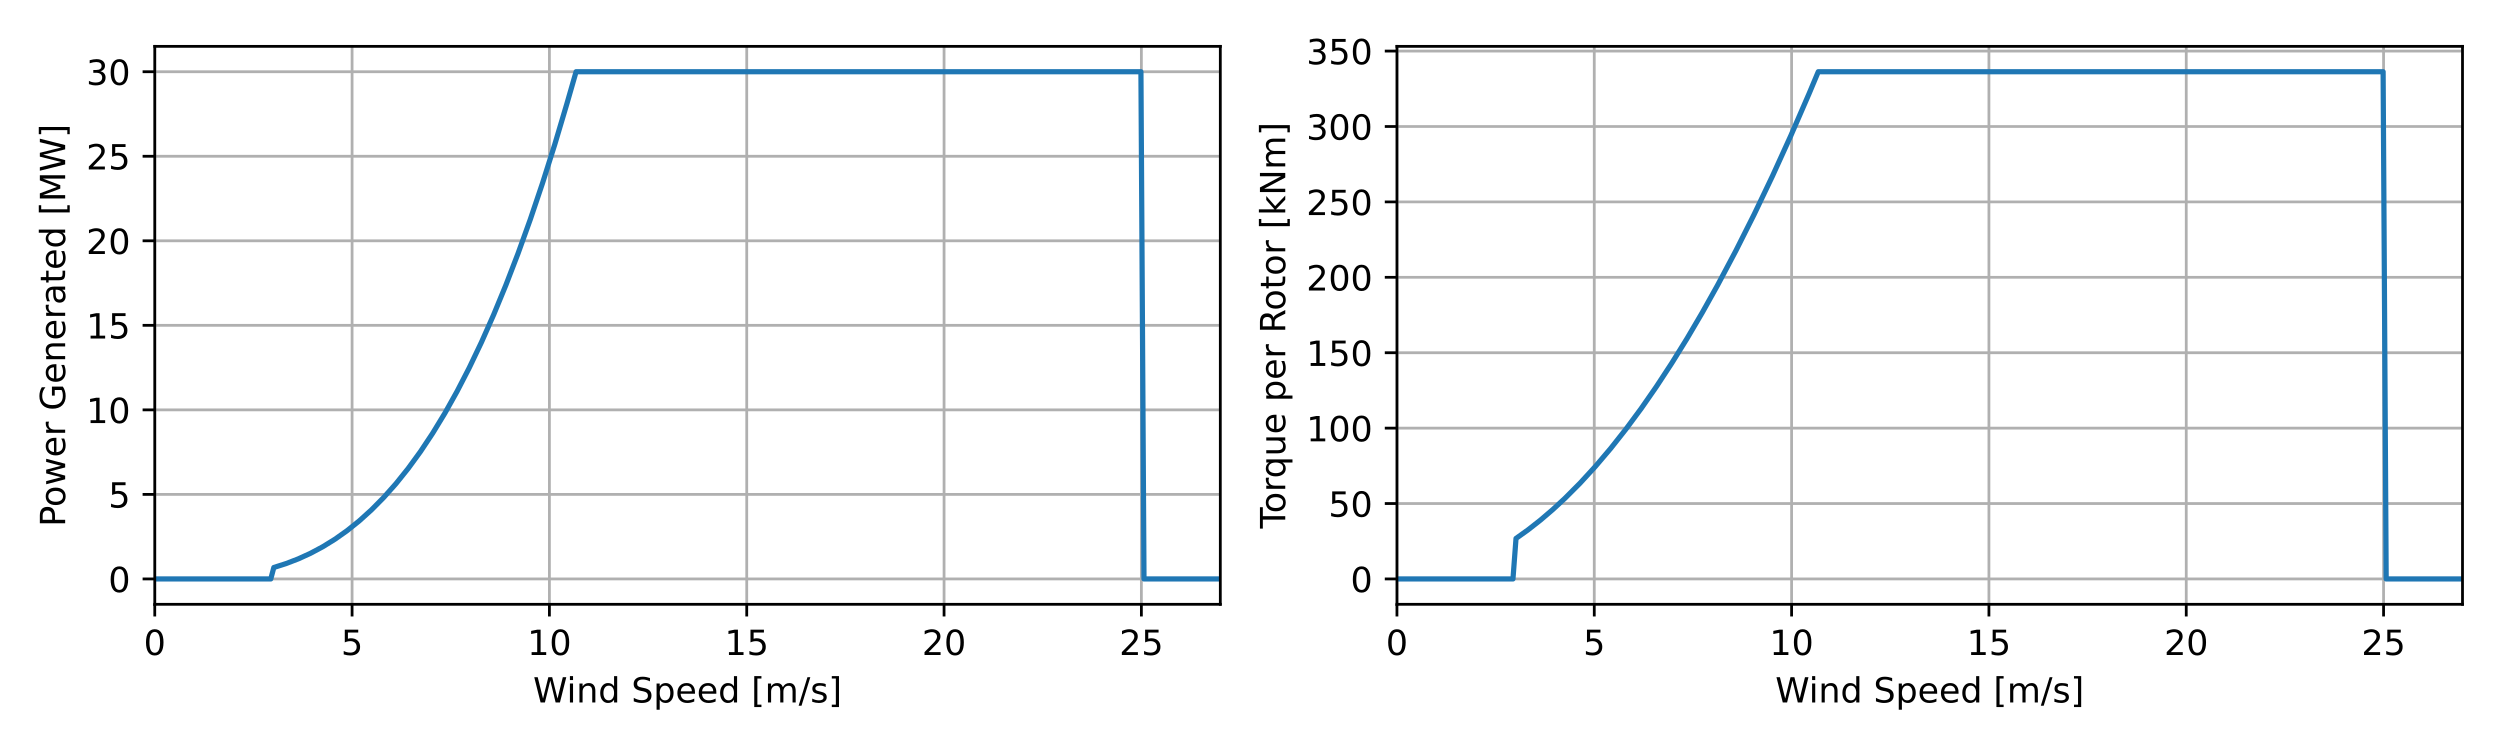
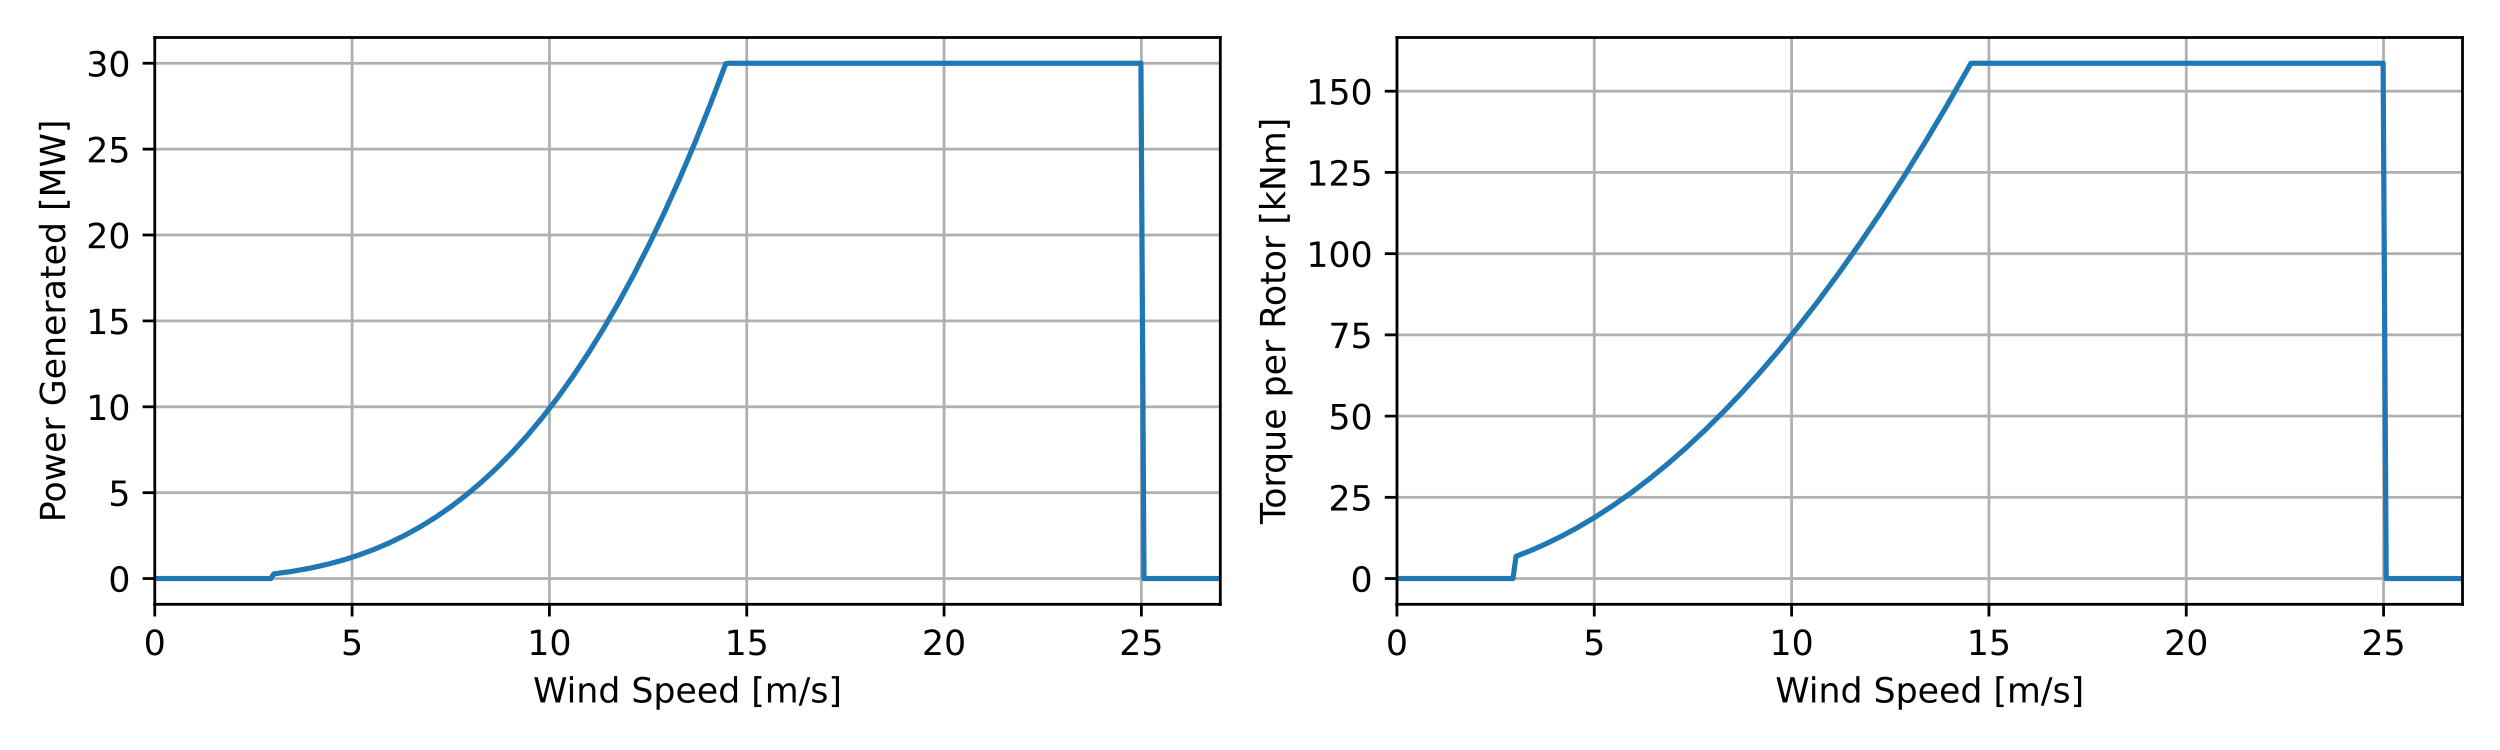
<svg xmlns="http://www.w3.org/2000/svg" xmlns:xlink="http://www.w3.org/1999/xlink" width="720pt" height="216pt" viewBox="0 0 720 216" version="1.1">
  <defs>
    <style type="text/css">*{stroke-linejoin: round; stroke-linecap: butt}</style>
  </defs>
  <g id="figure_1">
    <g id="patch_1">
      <path d="M 0 216  L 720 216  L 720 0  L 0 0  z " style="fill: #ffffff" />
    </g>
    <g id="axes_1">
      <g id="patch_2">
-         <path d="M 44.57 174.04  L 351.45 174.04  L 351.45 13.351  L 44.57 13.351  z " style="fill: #ffffff" />
+         <path d="M 44.57 174.04  L 351.45 174.04  L 351.45 10.8  L 44.57 10.8  z " style="fill: #ffffff" />
      </g>
      <g id="matplotlib.axis_1">
        <g id="xtick_1">
          <g id="line2d_1">
-             <path d="M 44.57 174.04  L 44.57 13.351  " clip-path="url(#p63965a4b3f)" style="fill: none; stroke: #b0b0b0; stroke-width: 0.8; stroke-linecap: square" />
+             <path d="M 44.57 174.04  L 44.57 10.8  " clip-path="url(#pf1226b4d7b)" style="fill: none; stroke: #b0b0b0; stroke-width: 0.8; stroke-linecap: square" />
          </g>
          <g id="line2d_2">
            <defs>
-               <path id="me07868f286" d="M 0 0  L 0 3.5  " style="stroke: #000000; stroke-width: 0.8" />
+               <path id="md472fddecd" d="M 0 0  L 0 3.5  " style="stroke: #000000; stroke-width: 0.8" />
            </defs>
            <g>
-               <use xlink:href="#me07868f286" x="44.57" y="174.04" style="stroke: #000000; stroke-width: 0.8" />
+               <use xlink:href="#md472fddecd" x="44.57" y="174.04" style="stroke: #000000; stroke-width: 0.8" />
            </g>
          </g>
          <g id="text_1">
            <g transform="translate(41.38875 188.6384) scale(0.1 -0.1)">
              <defs>
                <path id="DejaVuSans-30" d="M 2034 4250  Q 1547 4250 1301 3770  Q 1056 3291 1056 2328  Q 1056 1369 1301 889  Q 1547 409 2034 409  Q 2525 409 2770 889  Q 3016 1369 3016 2328  Q 3016 3291 2770 3770  Q 2525 4250 2034 4250  z M 2034 4750  Q 2819 4750 3233 4129  Q 3647 3509 3647 2328  Q 3647 1150 3233 529  Q 2819 -91 2034 -91  Q 1250 -91 836 529  Q 422 1150 422 2328  Q 422 3509 836 4129  Q 1250 4750 2034 4750  z " transform="scale(0.015625)" />
              </defs>
              <use xlink:href="#DejaVuSans-30" />
            </g>
          </g>
        </g>
        <g id="xtick_2">
          <g id="line2d_3">
-             <path d="M 101.4 174.04  L 101.4 13.351  " clip-path="url(#p63965a4b3f)" style="fill: none; stroke: #b0b0b0; stroke-width: 0.8; stroke-linecap: square" />
+             <path d="M 101.4 174.04  L 101.4 10.8  " clip-path="url(#pf1226b4d7b)" style="fill: none; stroke: #b0b0b0; stroke-width: 0.8; stroke-linecap: square" />
          </g>
          <g id="line2d_4">
            <g>
-               <use xlink:href="#me07868f286" x="101.4" y="174.04" style="stroke: #000000; stroke-width: 0.8" />
+               <use xlink:href="#md472fddecd" x="101.4" y="174.04" style="stroke: #000000; stroke-width: 0.8" />
            </g>
          </g>
          <g id="text_2">
            <g transform="translate(98.21838 188.6384) scale(0.1 -0.1)">
              <defs>
                <path id="DejaVuSans-35" d="M 691 4666  L 3169 4666  L 3169 4134  L 1269 4134  L 1269 2991  Q 1406 3038 1543 3061  Q 1681 3084 1819 3084  Q 2600 3084 3056 2656  Q 3513 2228 3513 1497  Q 3513 744 3044 326  Q 2575 -91 1722 -91  Q 1428 -91 1123 -41  Q 819 9 494 109  L 494 744  Q 775 591 1075 516  Q 1375 441 1709 441  Q 2250 441 2565 725  Q 2881 1009 2881 1497  Q 2881 1984 2565 2268  Q 2250 2553 1709 2553  Q 1456 2553 1204 2497  Q 953 2441 691 2322  L 691 4666  z " transform="scale(0.015625)" />
              </defs>
              <use xlink:href="#DejaVuSans-35" />
            </g>
          </g>
        </g>
        <g id="xtick_3">
          <g id="line2d_5">
-             <path d="M 158.229 174.04  L 158.229 13.351  " clip-path="url(#p63965a4b3f)" style="fill: none; stroke: #b0b0b0; stroke-width: 0.8; stroke-linecap: square" />
+             <path d="M 158.229 174.04  L 158.229 10.8  " clip-path="url(#pf1226b4d7b)" style="fill: none; stroke: #b0b0b0; stroke-width: 0.8; stroke-linecap: square" />
          </g>
          <g id="line2d_6">
            <g>
-               <use xlink:href="#me07868f286" x="158.229" y="174.04" style="stroke: #000000; stroke-width: 0.8" />
+               <use xlink:href="#md472fddecd" x="158.229" y="174.04" style="stroke: #000000; stroke-width: 0.8" />
            </g>
          </g>
          <g id="text_3">
            <g transform="translate(151.8668 188.6384) scale(0.1 -0.1)">
              <defs>
                <path id="DejaVuSans-31" d="M 794 531  L 1825 531  L 1825 4091  L 703 3866  L 703 4441  L 1819 4666  L 2450 4666  L 2450 531  L 3481 531  L 3481 0  L 794 0  L 794 531  z " transform="scale(0.015625)" />
              </defs>
              <use xlink:href="#DejaVuSans-31" />
              <use xlink:href="#DejaVuSans-30" x="63.623" />
            </g>
          </g>
        </g>
        <g id="xtick_4">
          <g id="line2d_7">
-             <path d="M 215.059 174.04  L 215.059 13.351  " clip-path="url(#p63965a4b3f)" style="fill: none; stroke: #b0b0b0; stroke-width: 0.8; stroke-linecap: square" />
+             <path d="M 215.059 174.04  L 215.059 10.8  " clip-path="url(#pf1226b4d7b)" style="fill: none; stroke: #b0b0b0; stroke-width: 0.8; stroke-linecap: square" />
          </g>
          <g id="line2d_8">
            <g>
-               <use xlink:href="#me07868f286" x="215.059" y="174.04" style="stroke: #000000; stroke-width: 0.8" />
+               <use xlink:href="#md472fddecd" x="215.059" y="174.04" style="stroke: #000000; stroke-width: 0.8" />
            </g>
          </g>
          <g id="text_4">
            <g transform="translate(208.6964 188.6384) scale(0.1 -0.1)">
              <use xlink:href="#DejaVuSans-31" />
              <use xlink:href="#DejaVuSans-35" x="63.623" />
            </g>
          </g>
        </g>
        <g id="xtick_5">
          <g id="line2d_9">
-             <path d="M 271.889 174.04  L 271.889 13.351  " clip-path="url(#p63965a4b3f)" style="fill: none; stroke: #b0b0b0; stroke-width: 0.8; stroke-linecap: square" />
+             <path d="M 271.889 174.04  L 271.889 10.8  " clip-path="url(#pf1226b4d7b)" style="fill: none; stroke: #b0b0b0; stroke-width: 0.8; stroke-linecap: square" />
          </g>
          <g id="line2d_10">
            <g>
-               <use xlink:href="#me07868f286" x="271.889" y="174.04" style="stroke: #000000; stroke-width: 0.8" />
+               <use xlink:href="#md472fddecd" x="271.889" y="174.04" style="stroke: #000000; stroke-width: 0.8" />
            </g>
          </g>
          <g id="text_5">
            <g transform="translate(265.526 188.6384) scale(0.1 -0.1)">
              <defs>
                <path id="DejaVuSans-32" d="M 1228 531  L 3431 531  L 3431 0  L 469 0  L 469 531  Q 828 903 1448 1529  Q 2069 2156 2228 2338  Q 2531 2678 2651 2914  Q 2772 3150 2772 3378  Q 2772 3750 2511 3984  Q 2250 4219 1831 4219  Q 1534 4219 1204 4116  Q 875 4013 500 3803  L 500 4441  Q 881 4594 1212 4672  Q 1544 4750 1819 4750  Q 2544 4750 2975 4387  Q 3406 4025 3406 3419  Q 3406 3131 3298 2873  Q 3191 2616 2906 2266  Q 2828 2175 2409 1742  Q 1991 1309 1228 531  z " transform="scale(0.015625)" />
              </defs>
              <use xlink:href="#DejaVuSans-32" />
              <use xlink:href="#DejaVuSans-30" x="63.623" />
            </g>
          </g>
        </g>
        <g id="xtick_6">
          <g id="line2d_11">
-             <path d="M 328.718 174.04  L 328.718 13.351  " clip-path="url(#p63965a4b3f)" style="fill: none; stroke: #b0b0b0; stroke-width: 0.8; stroke-linecap: square" />
+             <path d="M 328.718 174.04  L 328.718 10.8  " clip-path="url(#pf1226b4d7b)" style="fill: none; stroke: #b0b0b0; stroke-width: 0.8; stroke-linecap: square" />
          </g>
          <g id="line2d_12">
            <g>
-               <use xlink:href="#me07868f286" x="328.718" y="174.04" style="stroke: #000000; stroke-width: 0.8" />
+               <use xlink:href="#md472fddecd" x="328.718" y="174.04" style="stroke: #000000; stroke-width: 0.8" />
            </g>
          </g>
          <g id="text_6">
            <g transform="translate(322.3556 188.6384) scale(0.1 -0.1)">
              <use xlink:href="#DejaVuSans-32" />
              <use xlink:href="#DejaVuSans-35" x="63.623" />
            </g>
          </g>
        </g>
        <g id="text_7">
          <g transform="translate(153.5319 202.3166) scale(0.1 -0.1)">
            <defs>
              <path id="DejaVuSans-57" d="M 213 4666  L 850 4666  L 1831 722  L 2809 4666  L 3519 4666  L 4500 722  L 5478 4666  L 6119 4666  L 4947 0  L 4153 0  L 3169 4050  L 2175 0  L 1381 0  L 213 4666  z " transform="scale(0.015625)" />
              <path id="DejaVuSans-69" d="M 603 3500  L 1178 3500  L 1178 0  L 603 0  L 603 3500  z M 603 4863  L 1178 4863  L 1178 4134  L 603 4134  L 603 4863  z " transform="scale(0.015625)" />
              <path id="DejaVuSans-6e" d="M 3513 2113  L 3513 0  L 2938 0  L 2938 2094  Q 2938 2591 2744 2837  Q 2550 3084 2163 3084  Q 1697 3084 1428 2787  Q 1159 2491 1159 1978  L 1159 0  L 581 0  L 581 3500  L 1159 3500  L 1159 2956  Q 1366 3272 1645 3428  Q 1925 3584 2291 3584  Q 2894 3584 3203 3211  Q 3513 2838 3513 2113  z " transform="scale(0.015625)" />
              <path id="DejaVuSans-64" d="M 2906 2969  L 2906 4863  L 3481 4863  L 3481 0  L 2906 0  L 2906 525  Q 2725 213 2448 61  Q 2172 -91 1784 -91  Q 1150 -91 751 415  Q 353 922 353 1747  Q 353 2572 751 3078  Q 1150 3584 1784 3584  Q 2172 3584 2448 3432  Q 2725 3281 2906 2969  z M 947 1747  Q 947 1113 1208 752  Q 1469 391 1925 391  Q 2381 391 2643 752  Q 2906 1113 2906 1747  Q 2906 2381 2643 2742  Q 2381 3103 1925 3103  Q 1469 3103 1208 2742  Q 947 2381 947 1747  z " transform="scale(0.015625)" />
              <path id="DejaVuSans-20" transform="scale(0.015625)" />
              <path id="DejaVuSans-53" d="M 3425 4513  L 3425 3897  Q 3066 4069 2747 4153  Q 2428 4238 2131 4238  Q 1616 4238 1336 4038  Q 1056 3838 1056 3469  Q 1056 3159 1242 3001  Q 1428 2844 1947 2747  L 2328 2669  Q 3034 2534 3370 2195  Q 3706 1856 3706 1288  Q 3706 609 3251 259  Q 2797 -91 1919 -91  Q 1588 -91 1214 -16  Q 841 59 441 206  L 441 856  Q 825 641 1194 531  Q 1563 422 1919 422  Q 2459 422 2753 634  Q 3047 847 3047 1241  Q 3047 1584 2836 1778  Q 2625 1972 2144 2069  L 1759 2144  Q 1053 2284 737 2584  Q 422 2884 422 3419  Q 422 4038 858 4394  Q 1294 4750 2059 4750  Q 2388 4750 2728 4690  Q 3069 4631 3425 4513  z " transform="scale(0.015625)" />
              <path id="DejaVuSans-70" d="M 1159 525  L 1159 -1331  L 581 -1331  L 581 3500  L 1159 3500  L 1159 2969  Q 1341 3281 1617 3432  Q 1894 3584 2278 3584  Q 2916 3584 3314 3078  Q 3713 2572 3713 1747  Q 3713 922 3314 415  Q 2916 -91 2278 -91  Q 1894 -91 1617 61  Q 1341 213 1159 525  z M 3116 1747  Q 3116 2381 2855 2742  Q 2594 3103 2138 3103  Q 1681 3103 1420 2742  Q 1159 2381 1159 1747  Q 1159 1113 1420 752  Q 1681 391 2138 391  Q 2594 391 2855 752  Q 3116 1113 3116 1747  z " transform="scale(0.015625)" />
              <path id="DejaVuSans-65" d="M 3597 1894  L 3597 1613  L 953 1613  Q 991 1019 1311 708  Q 1631 397 2203 397  Q 2534 397 2845 478  Q 3156 559 3463 722  L 3463 178  Q 3153 47 2828 -22  Q 2503 -91 2169 -91  Q 1331 -91 842 396  Q 353 884 353 1716  Q 353 2575 817 3079  Q 1281 3584 2069 3584  Q 2775 3584 3186 3129  Q 3597 2675 3597 1894  z M 3022 2063  Q 3016 2534 2758 2815  Q 2500 3097 2075 3097  Q 1594 3097 1305 2825  Q 1016 2553 972 2059  L 3022 2063  z " transform="scale(0.015625)" />
              <path id="DejaVuSans-5b" d="M 550 4863  L 1875 4863  L 1875 4416  L 1125 4416  L 1125 -397  L 1875 -397  L 1875 -844  L 550 -844  L 550 4863  z " transform="scale(0.015625)" />
              <path id="DejaVuSans-6d" d="M 3328 2828  Q 3544 3216 3844 3400  Q 4144 3584 4550 3584  Q 5097 3584 5394 3201  Q 5691 2819 5691 2113  L 5691 0  L 5113 0  L 5113 2094  Q 5113 2597 4934 2840  Q 4756 3084 4391 3084  Q 3944 3084 3684 2787  Q 3425 2491 3425 1978  L 3425 0  L 2847 0  L 2847 2094  Q 2847 2600 2669 2842  Q 2491 3084 2119 3084  Q 1678 3084 1418 2786  Q 1159 2488 1159 1978  L 1159 0  L 581 0  L 581 3500  L 1159 3500  L 1159 2956  Q 1356 3278 1631 3431  Q 1906 3584 2284 3584  Q 2666 3584 2933 3390  Q 3200 3197 3328 2828  z " transform="scale(0.015625)" />
              <path id="DejaVuSans-2f" d="M 1625 4666  L 2156 4666  L 531 -594  L 0 -594  L 1625 4666  z " transform="scale(0.015625)" />
              <path id="DejaVuSans-73" d="M 2834 3397  L 2834 2853  Q 2591 2978 2328 3040  Q 2066 3103 1784 3103  Q 1356 3103 1142 2972  Q 928 2841 928 2578  Q 928 2378 1081 2264  Q 1234 2150 1697 2047  L 1894 2003  Q 2506 1872 2764 1633  Q 3022 1394 3022 966  Q 3022 478 2636 193  Q 2250 -91 1575 -91  Q 1294 -91 989 -36  Q 684 19 347 128  L 347 722  Q 666 556 975 473  Q 1284 391 1588 391  Q 1994 391 2212 530  Q 2431 669 2431 922  Q 2431 1156 2273 1281  Q 2116 1406 1581 1522  L 1381 1569  Q 847 1681 609 1914  Q 372 2147 372 2553  Q 372 3047 722 3315  Q 1072 3584 1716 3584  Q 2034 3584 2315 3537  Q 2597 3491 2834 3397  z " transform="scale(0.015625)" />
              <path id="DejaVuSans-5d" d="M 1947 4863  L 1947 -844  L 622 -844  L 622 -397  L 1369 -397  L 1369 4416  L 622 4416  L 622 4863  L 1947 4863  z " transform="scale(0.015625)" />
            </defs>
            <use xlink:href="#DejaVuSans-57" />
            <use xlink:href="#DejaVuSans-69" x="96.627" />
            <use xlink:href="#DejaVuSans-6e" x="124.41" />
            <use xlink:href="#DejaVuSans-64" x="187.789" />
            <use xlink:href="#DejaVuSans-20" x="251.266" />
            <use xlink:href="#DejaVuSans-53" x="283.053" />
            <use xlink:href="#DejaVuSans-70" x="346.529" />
            <use xlink:href="#DejaVuSans-65" x="410.006" />
            <use xlink:href="#DejaVuSans-65" x="471.529" />
            <use xlink:href="#DejaVuSans-64" x="533.053" />
            <use xlink:href="#DejaVuSans-20" x="596.529" />
            <use xlink:href="#DejaVuSans-5b" x="628.316" />
            <use xlink:href="#DejaVuSans-6d" x="667.33" />
            <use xlink:href="#DejaVuSans-2f" x="764.742" />
            <use xlink:href="#DejaVuSans-73" x="798.434" />
            <use xlink:href="#DejaVuSans-5d" x="850.533" />
          </g>
        </g>
      </g>
      <g id="matplotlib.axis_2">
        <g id="ytick_1">
          <g id="line2d_13">
-             <path d="M 44.57 166.736  L 351.45 166.736  " clip-path="url(#p63965a4b3f)" style="fill: none; stroke: #b0b0b0; stroke-width: 0.8; stroke-linecap: square" />
+             <path d="M 44.57 166.62  L 351.45 166.62  " clip-path="url(#pf1226b4d7b)" style="fill: none; stroke: #b0b0b0; stroke-width: 0.8; stroke-linecap: square" />
          </g>
          <g id="line2d_14">
            <defs>
-               <path id="m5a3411a6f5" d="M 0 0  L -3.5 0  " style="stroke: #000000; stroke-width: 0.8" />
+               <path id="me01e462a4b" d="M 0 0  L -3.5 0  " style="stroke: #000000; stroke-width: 0.8" />
            </defs>
            <g>
-               <use xlink:href="#m5a3411a6f5" x="44.57" y="166.736" style="stroke: #000000; stroke-width: 0.8" />
+               <use xlink:href="#me01e462a4b" x="44.57" y="166.62" style="stroke: #000000; stroke-width: 0.8" />
            </g>
          </g>
          <g id="text_8">
-             <g transform="translate(31.2075 170.5352) scale(0.1 -0.1)">
+             <g transform="translate(31.2075 170.4192) scale(0.1 -0.1)">
              <use xlink:href="#DejaVuSans-30" />
            </g>
          </g>
        </g>
        <g id="ytick_2">
          <g id="line2d_15">
-             <path d="M 44.57 142.389  L 351.45 142.389  " clip-path="url(#p63965a4b3f)" style="fill: none; stroke: #b0b0b0; stroke-width: 0.8; stroke-linecap: square" />
+             <path d="M 44.57 141.887  L 351.45 141.887  " clip-path="url(#pf1226b4d7b)" style="fill: none; stroke: #b0b0b0; stroke-width: 0.8; stroke-linecap: square" />
          </g>
          <g id="line2d_16">
            <g>
-               <use xlink:href="#m5a3411a6f5" x="44.57" y="142.389" style="stroke: #000000; stroke-width: 0.8" />
+               <use xlink:href="#me01e462a4b" x="44.57" y="141.887" style="stroke: #000000; stroke-width: 0.8" />
            </g>
          </g>
          <g id="text_9">
-             <g transform="translate(31.2075 146.1883) scale(0.1 -0.1)">
+             <g transform="translate(31.2075 145.6859) scale(0.1 -0.1)">
              <use xlink:href="#DejaVuSans-35" />
            </g>
          </g>
        </g>
        <g id="ytick_3">
          <g id="line2d_17">
-             <path d="M 44.57 118.042  L 351.45 118.042  " clip-path="url(#p63965a4b3f)" style="fill: none; stroke: #b0b0b0; stroke-width: 0.8; stroke-linecap: square" />
+             <path d="M 44.57 117.153  L 351.45 117.153  " clip-path="url(#pf1226b4d7b)" style="fill: none; stroke: #b0b0b0; stroke-width: 0.8; stroke-linecap: square" />
          </g>
          <g id="line2d_18">
            <g>
-               <use xlink:href="#m5a3411a6f5" x="44.57" y="118.042" style="stroke: #000000; stroke-width: 0.8" />
+               <use xlink:href="#me01e462a4b" x="44.57" y="117.153" style="stroke: #000000; stroke-width: 0.8" />
            </g>
          </g>
          <g id="text_10">
-             <g transform="translate(24.845 121.8415) scale(0.1 -0.1)">
+             <g transform="translate(24.845 120.9526) scale(0.1 -0.1)">
              <use xlink:href="#DejaVuSans-31" />
              <use xlink:href="#DejaVuSans-30" x="63.623" />
            </g>
          </g>
        </g>
        <g id="ytick_4">
          <g id="line2d_19">
-             <path d="M 44.57 93.695  L 351.45 93.695  " clip-path="url(#p63965a4b3f)" style="fill: none; stroke: #b0b0b0; stroke-width: 0.8; stroke-linecap: square" />
+             <path d="M 44.57 92.42  L 351.45 92.42  " clip-path="url(#pf1226b4d7b)" style="fill: none; stroke: #b0b0b0; stroke-width: 0.8; stroke-linecap: square" />
          </g>
          <g id="line2d_20">
            <g>
-               <use xlink:href="#m5a3411a6f5" x="44.57" y="93.695" style="stroke: #000000; stroke-width: 0.8" />
+               <use xlink:href="#me01e462a4b" x="44.57" y="92.42" style="stroke: #000000; stroke-width: 0.8" />
            </g>
          </g>
          <g id="text_11">
-             <g transform="translate(24.845 97.49464) scale(0.1 -0.1)">
+             <g transform="translate(24.845 96.21922) scale(0.1 -0.1)">
              <use xlink:href="#DejaVuSans-31" />
              <use xlink:href="#DejaVuSans-35" x="63.623" />
            </g>
          </g>
        </g>
        <g id="ytick_5">
          <g id="line2d_21">
-             <path d="M 44.57 69.349  L 351.45 69.349  " clip-path="url(#p63965a4b3f)" style="fill: none; stroke: #b0b0b0; stroke-width: 0.8; stroke-linecap: square" />
+             <path d="M 44.57 67.687  L 351.45 67.687  " clip-path="url(#pf1226b4d7b)" style="fill: none; stroke: #b0b0b0; stroke-width: 0.8; stroke-linecap: square" />
          </g>
          <g id="line2d_22">
            <g>
-               <use xlink:href="#m5a3411a6f5" x="44.57" y="69.349" style="stroke: #000000; stroke-width: 0.8" />
+               <use xlink:href="#me01e462a4b" x="44.57" y="67.687" style="stroke: #000000; stroke-width: 0.8" />
            </g>
          </g>
          <g id="text_12">
-             <g transform="translate(24.845 73.1478) scale(0.1 -0.1)">
+             <g transform="translate(24.845 71.48588) scale(0.1 -0.1)">
              <use xlink:href="#DejaVuSans-32" />
              <use xlink:href="#DejaVuSans-30" x="63.623" />
            </g>
          </g>
        </g>
        <g id="ytick_6">
          <g id="line2d_23">
-             <path d="M 44.57 45.002  L 351.45 45.002  " clip-path="url(#p63965a4b3f)" style="fill: none; stroke: #b0b0b0; stroke-width: 0.8; stroke-linecap: square" />
+             <path d="M 44.57 42.953  L 351.45 42.953  " clip-path="url(#pf1226b4d7b)" style="fill: none; stroke: #b0b0b0; stroke-width: 0.8; stroke-linecap: square" />
          </g>
          <g id="line2d_24">
            <g>
-               <use xlink:href="#m5a3411a6f5" x="44.57" y="45.002" style="stroke: #000000; stroke-width: 0.8" />
+               <use xlink:href="#me01e462a4b" x="44.57" y="42.953" style="stroke: #000000; stroke-width: 0.8" />
            </g>
          </g>
          <g id="text_13">
-             <g transform="translate(24.845 48.80095) scale(0.1 -0.1)">
+             <g transform="translate(24.845 46.75255) scale(0.1 -0.1)">
              <use xlink:href="#DejaVuSans-32" />
              <use xlink:href="#DejaVuSans-35" x="63.623" />
            </g>
          </g>
        </g>
        <g id="ytick_7">
          <g id="line2d_25">
-             <path d="M 44.57 20.655  L 351.45 20.655  " clip-path="url(#p63965a4b3f)" style="fill: none; stroke: #b0b0b0; stroke-width: 0.8; stroke-linecap: square" />
+             <path d="M 44.57 18.22  L 351.45 18.22  " clip-path="url(#pf1226b4d7b)" style="fill: none; stroke: #b0b0b0; stroke-width: 0.8; stroke-linecap: square" />
          </g>
          <g id="line2d_26">
            <g>
-               <use xlink:href="#m5a3411a6f5" x="44.57" y="20.655" style="stroke: #000000; stroke-width: 0.8" />
+               <use xlink:href="#me01e462a4b" x="44.57" y="18.22" style="stroke: #000000; stroke-width: 0.8" />
            </g>
          </g>
          <g id="text_14">
-             <g transform="translate(24.845 24.45411) scale(0.1 -0.1)">
+             <g transform="translate(24.845 22.01922) scale(0.1 -0.1)">
              <defs>
                <path id="DejaVuSans-33" d="M 2597 2516  Q 3050 2419 3304 2112  Q 3559 1806 3559 1356  Q 3559 666 3084 287  Q 2609 -91 1734 -91  Q 1441 -91 1130 -33  Q 819 25 488 141  L 488 750  Q 750 597 1062 519  Q 1375 441 1716 441  Q 2309 441 2620 675  Q 2931 909 2931 1356  Q 2931 1769 2642 2001  Q 2353 2234 1838 2234  L 1294 2234  L 1294 2753  L 1863 2753  Q 2328 2753 2575 2939  Q 2822 3125 2822 3475  Q 2822 3834 2567 4026  Q 2313 4219 1838 4219  Q 1578 4219 1281 4162  Q 984 4106 628 3988  L 628 4550  Q 988 4650 1302 4700  Q 1616 4750 1894 4750  Q 2613 4750 3031 4423  Q 3450 4097 3450 3541  Q 3450 3153 3228 2886  Q 3006 2619 2597 2516  z " transform="scale(0.015625)" />
              </defs>
              <use xlink:href="#DejaVuSans-33" />
              <use xlink:href="#DejaVuSans-30" x="63.623" />
            </g>
          </g>
        </g>
        <g id="text_15">
-           <g transform="translate(18.76531 151.6735) rotate(-90) scale(0.1 -0.1)">
+           <g transform="translate(18.76531 150.3981) rotate(-90) scale(0.1 -0.1)">
            <defs>
              <path id="DejaVuSans-50" d="M 1259 4147  L 1259 2394  L 2053 2394  Q 2494 2394 2734 2622  Q 2975 2850 2975 3272  Q 2975 3691 2734 3919  Q 2494 4147 2053 4147  L 1259 4147  z M 628 4666  L 2053 4666  Q 2838 4666 3239 4311  Q 3641 3956 3641 3272  Q 3641 2581 3239 2228  Q 2838 1875 2053 1875  L 1259 1875  L 1259 0  L 628 0  L 628 4666  z " transform="scale(0.015625)" />
              <path id="DejaVuSans-6f" d="M 1959 3097  Q 1497 3097 1228 2736  Q 959 2375 959 1747  Q 959 1119 1226 758  Q 1494 397 1959 397  Q 2419 397 2687 759  Q 2956 1122 2956 1747  Q 2956 2369 2687 2733  Q 2419 3097 1959 3097  z M 1959 3584  Q 2709 3584 3137 3096  Q 3566 2609 3566 1747  Q 3566 888 3137 398  Q 2709 -91 1959 -91  Q 1206 -91 779 398  Q 353 888 353 1747  Q 353 2609 779 3096  Q 1206 3584 1959 3584  z " transform="scale(0.015625)" />
              <path id="DejaVuSans-77" d="M 269 3500  L 844 3500  L 1563 769  L 2278 3500  L 2956 3500  L 3675 769  L 4391 3500  L 4966 3500  L 4050 0  L 3372 0  L 2619 2869  L 1863 0  L 1184 0  L 269 3500  z " transform="scale(0.015625)" />
              <path id="DejaVuSans-72" d="M 2631 2963  Q 2534 3019 2420 3045  Q 2306 3072 2169 3072  Q 1681 3072 1420 2755  Q 1159 2438 1159 1844  L 1159 0  L 581 0  L 581 3500  L 1159 3500  L 1159 2956  Q 1341 3275 1631 3429  Q 1922 3584 2338 3584  Q 2397 3584 2469 3576  Q 2541 3569 2628 3553  L 2631 2963  z " transform="scale(0.015625)" />
              <path id="DejaVuSans-47" d="M 3809 666  L 3809 1919  L 2778 1919  L 2778 2438  L 4434 2438  L 4434 434  Q 4069 175 3628 42  Q 3188 -91 2688 -91  Q 1594 -91 976 548  Q 359 1188 359 2328  Q 359 3472 976 4111  Q 1594 4750 2688 4750  Q 3144 4750 3555 4637  Q 3966 4525 4313 4306  L 4313 3634  Q 3963 3931 3569 4081  Q 3175 4231 2741 4231  Q 1884 4231 1454 3753  Q 1025 3275 1025 2328  Q 1025 1384 1454 906  Q 1884 428 2741 428  Q 3075 428 3337 486  Q 3600 544 3809 666  z " transform="scale(0.015625)" />
              <path id="DejaVuSans-61" d="M 2194 1759  Q 1497 1759 1228 1600  Q 959 1441 959 1056  Q 959 750 1161 570  Q 1363 391 1709 391  Q 2188 391 2477 730  Q 2766 1069 2766 1631  L 2766 1759  L 2194 1759  z M 3341 1997  L 3341 0  L 2766 0  L 2766 531  Q 2569 213 2275 61  Q 1981 -91 1556 -91  Q 1019 -91 701 211  Q 384 513 384 1019  Q 384 1609 779 1909  Q 1175 2209 1959 2209  L 2766 2209  L 2766 2266  Q 2766 2663 2505 2880  Q 2244 3097 1772 3097  Q 1472 3097 1187 3025  Q 903 2953 641 2809  L 641 3341  Q 956 3463 1253 3523  Q 1550 3584 1831 3584  Q 2591 3584 2966 3190  Q 3341 2797 3341 1997  z " transform="scale(0.015625)" />
              <path id="DejaVuSans-74" d="M 1172 4494  L 1172 3500  L 2356 3500  L 2356 3053  L 1172 3053  L 1172 1153  Q 1172 725 1289 603  Q 1406 481 1766 481  L 2356 481  L 2356 0  L 1766 0  Q 1100 0 847 248  Q 594 497 594 1153  L 594 3053  L 172 3053  L 172 3500  L 594 3500  L 594 4494  L 1172 4494  z " transform="scale(0.015625)" />
              <path id="DejaVuSans-4d" d="M 628 4666  L 1569 4666  L 2759 1491  L 3956 4666  L 4897 4666  L 4897 0  L 4281 0  L 4281 4097  L 3078 897  L 2444 897  L 1241 4097  L 1241 0  L 628 0  L 628 4666  z " transform="scale(0.015625)" />
            </defs>
            <use xlink:href="#DejaVuSans-50" />
            <use xlink:href="#DejaVuSans-6f" x="56.678" />
            <use xlink:href="#DejaVuSans-77" x="117.859" />
            <use xlink:href="#DejaVuSans-65" x="199.646" />
            <use xlink:href="#DejaVuSans-72" x="261.17" />
            <use xlink:href="#DejaVuSans-20" x="302.283" />
            <use xlink:href="#DejaVuSans-47" x="334.07" />
            <use xlink:href="#DejaVuSans-65" x="411.561" />
            <use xlink:href="#DejaVuSans-6e" x="473.084" />
            <use xlink:href="#DejaVuSans-65" x="536.463" />
            <use xlink:href="#DejaVuSans-72" x="597.986" />
            <use xlink:href="#DejaVuSans-61" x="639.1" />
            <use xlink:href="#DejaVuSans-74" x="700.379" />
            <use xlink:href="#DejaVuSans-65" x="739.588" />
            <use xlink:href="#DejaVuSans-64" x="801.111" />
            <use xlink:href="#DejaVuSans-20" x="864.588" />
            <use xlink:href="#DejaVuSans-5b" x="896.375" />
            <use xlink:href="#DejaVuSans-4d" x="935.389" />
            <use xlink:href="#DejaVuSans-57" x="1021.668" />
            <use xlink:href="#DejaVuSans-5d" x="1120.545" />
          </g>
        </g>
      </g>
      <g id="line2d_27">
-         <path d="M 44.57 166.736  L 77.984 166.736  L 78.863 163.435  L 82.38 162.312  L 85.898 160.959  L 89.415 159.355  L 92.932 157.478  L 96.449 155.308  L 99.967 152.822  L 103.484 150  L 107.001 146.82  L 110.518 143.261  L 114.036 139.301  L 117.553 134.919  L 121.07 130.094  L 124.587 124.804  L 128.105 119.028  L 131.622 112.744  L 135.139 105.932  L 138.656 98.569  L 142.174 90.635  L 145.691 82.108  L 149.208 72.966  L 152.725 63.189  L 156.243 52.755  L 159.76 41.642  L 163.277 29.83  L 165.915 20.655  L 328.588 20.655  L 329.467 166.736  L 351.45 166.736  L 351.45 166.736  " clip-path="url(#p63965a4b3f)" style="fill: none; stroke: #1f77b4; stroke-width: 1.5; stroke-linecap: square" />
+         <path d="M 44.57 166.62  L 77.984 166.62  L 78.863 165.275  L 84.139 164.554  L 89.415 163.613  L 94.691 162.422  L 99.087 161.218  L 103.484 159.802  L 107.88 158.159  L 112.277 156.271  L 116.674 154.122  L 121.07 151.693  L 125.467 148.969  L 129.863 145.932  L 134.26 142.565  L 138.656 138.851  L 143.053 134.773  L 147.45 130.315  L 151.846 125.459  L 156.243 120.188  L 160.639 114.485  L 165.036 108.333  L 169.432 101.716  L 173.829 94.615  L 178.225 87.015  L 182.622 78.898  L 187.019 70.247  L 191.415 61.046  L 195.812 51.276  L 200.208 40.922  L 204.605 29.966  L 209.001 18.391  L 209.881 18.22  L 328.588 18.22  L 329.467 166.62  L 351.45 166.62  L 351.45 166.62  " clip-path="url(#pf1226b4d7b)" style="fill: none; stroke: #1f77b4; stroke-width: 1.5; stroke-linecap: square" />
      </g>
      <g id="patch_3">
-         <path d="M 44.57 174.04  L 44.57 13.351  " style="fill: none; stroke: #000000; stroke-width: 0.8; stroke-linejoin: miter; stroke-linecap: square" />
+         <path d="M 44.57 174.04  L 44.57 10.8  " style="fill: none; stroke: #000000; stroke-width: 0.8; stroke-linejoin: miter; stroke-linecap: square" />
      </g>
      <g id="patch_4">
-         <path d="M 351.45 174.04  L 351.45 13.351  " style="fill: none; stroke: #000000; stroke-width: 0.8; stroke-linejoin: miter; stroke-linecap: square" />
+         <path d="M 351.45 174.04  L 351.45 10.8  " style="fill: none; stroke: #000000; stroke-width: 0.8; stroke-linejoin: miter; stroke-linecap: square" />
      </g>
      <g id="patch_5">
        <path d="M 44.57 174.04  L 351.45 174.04  " style="fill: none; stroke: #000000; stroke-width: 0.8; stroke-linejoin: miter; stroke-linecap: square" />
      </g>
      <g id="patch_6">
-         <path d="M 44.57 13.351  L 351.45 13.351  " style="fill: none; stroke: #000000; stroke-width: 0.8; stroke-linejoin: miter; stroke-linecap: square" />
+         <path d="M 44.57 10.8  L 351.45 10.8  " style="fill: none; stroke: #000000; stroke-width: 0.8; stroke-linejoin: miter; stroke-linecap: square" />
      </g>
    </g>
    <g id="axes_2">
      <g id="patch_7">
-         <path d="M 402.32 174.04  L 709.2 174.04  L 709.2 13.351  L 402.32 13.351  z " style="fill: #ffffff" />
+         <path d="M 402.32 174.04  L 709.2 174.04  L 709.2 10.8  L 402.32 10.8  z " style="fill: #ffffff" />
      </g>
      <g id="matplotlib.axis_3">
        <g id="xtick_7">
          <g id="line2d_28">
-             <path d="M 402.32 174.04  L 402.32 13.351  " clip-path="url(#p19e2f679ea)" style="fill: none; stroke: #b0b0b0; stroke-width: 0.8; stroke-linecap: square" />
+             <path d="M 402.32 174.04  L 402.32 10.8  " clip-path="url(#p89b3ed5b57)" style="fill: none; stroke: #b0b0b0; stroke-width: 0.8; stroke-linecap: square" />
          </g>
          <g id="line2d_29">
            <g>
-               <use xlink:href="#me07868f286" x="402.32" y="174.04" style="stroke: #000000; stroke-width: 0.8" />
+               <use xlink:href="#md472fddecd" x="402.32" y="174.04" style="stroke: #000000; stroke-width: 0.8" />
            </g>
          </g>
          <g id="text_16">
            <g transform="translate(399.1388 188.6384) scale(0.1 -0.1)">
              <use xlink:href="#DejaVuSans-30" />
            </g>
          </g>
        </g>
        <g id="xtick_8">
          <g id="line2d_30">
-             <path d="M 459.15 174.04  L 459.15 13.351  " clip-path="url(#p19e2f679ea)" style="fill: none; stroke: #b0b0b0; stroke-width: 0.8; stroke-linecap: square" />
+             <path d="M 459.15 174.04  L 459.15 10.8  " clip-path="url(#p89b3ed5b57)" style="fill: none; stroke: #b0b0b0; stroke-width: 0.8; stroke-linecap: square" />
          </g>
          <g id="line2d_31">
            <g>
-               <use xlink:href="#me07868f286" x="459.15" y="174.04" style="stroke: #000000; stroke-width: 0.8" />
+               <use xlink:href="#md472fddecd" x="459.15" y="174.04" style="stroke: #000000; stroke-width: 0.8" />
            </g>
          </g>
          <g id="text_17">
            <g transform="translate(455.9684 188.6384) scale(0.1 -0.1)">
              <use xlink:href="#DejaVuSans-35" />
            </g>
          </g>
        </g>
        <g id="xtick_9">
          <g id="line2d_32">
-             <path d="M 515.979 174.04  L 515.979 13.351  " clip-path="url(#p19e2f679ea)" style="fill: none; stroke: #b0b0b0; stroke-width: 0.8; stroke-linecap: square" />
+             <path d="M 515.979 174.04  L 515.979 10.8  " clip-path="url(#p89b3ed5b57)" style="fill: none; stroke: #b0b0b0; stroke-width: 0.8; stroke-linecap: square" />
          </g>
          <g id="line2d_33">
            <g>
-               <use xlink:href="#me07868f286" x="515.979" y="174.04" style="stroke: #000000; stroke-width: 0.8" />
+               <use xlink:href="#md472fddecd" x="515.979" y="174.04" style="stroke: #000000; stroke-width: 0.8" />
            </g>
          </g>
          <g id="text_18">
            <g transform="translate(509.6168 188.6384) scale(0.1 -0.1)">
              <use xlink:href="#DejaVuSans-31" />
              <use xlink:href="#DejaVuSans-30" x="63.623" />
            </g>
          </g>
        </g>
        <g id="xtick_10">
          <g id="line2d_34">
-             <path d="M 572.809 174.04  L 572.809 13.351  " clip-path="url(#p19e2f679ea)" style="fill: none; stroke: #b0b0b0; stroke-width: 0.8; stroke-linecap: square" />
+             <path d="M 572.809 174.04  L 572.809 10.8  " clip-path="url(#p89b3ed5b57)" style="fill: none; stroke: #b0b0b0; stroke-width: 0.8; stroke-linecap: square" />
          </g>
          <g id="line2d_35">
            <g>
-               <use xlink:href="#me07868f286" x="572.809" y="174.04" style="stroke: #000000; stroke-width: 0.8" />
+               <use xlink:href="#md472fddecd" x="572.809" y="174.04" style="stroke: #000000; stroke-width: 0.8" />
            </g>
          </g>
          <g id="text_19">
            <g transform="translate(566.4464 188.6384) scale(0.1 -0.1)">
              <use xlink:href="#DejaVuSans-31" />
              <use xlink:href="#DejaVuSans-35" x="63.623" />
            </g>
          </g>
        </g>
        <g id="xtick_11">
          <g id="line2d_36">
-             <path d="M 629.639 174.04  L 629.639 13.351  " clip-path="url(#p19e2f679ea)" style="fill: none; stroke: #b0b0b0; stroke-width: 0.8; stroke-linecap: square" />
+             <path d="M 629.639 174.04  L 629.639 10.8  " clip-path="url(#p89b3ed5b57)" style="fill: none; stroke: #b0b0b0; stroke-width: 0.8; stroke-linecap: square" />
          </g>
          <g id="line2d_37">
            <g>
-               <use xlink:href="#me07868f286" x="629.639" y="174.04" style="stroke: #000000; stroke-width: 0.8" />
+               <use xlink:href="#md472fddecd" x="629.639" y="174.04" style="stroke: #000000; stroke-width: 0.8" />
            </g>
          </g>
          <g id="text_20">
            <g transform="translate(623.276 188.6384) scale(0.1 -0.1)">
              <use xlink:href="#DejaVuSans-32" />
              <use xlink:href="#DejaVuSans-30" x="63.623" />
            </g>
          </g>
        </g>
        <g id="xtick_12">
          <g id="line2d_38">
-             <path d="M 686.468 174.04  L 686.468 13.351  " clip-path="url(#p19e2f679ea)" style="fill: none; stroke: #b0b0b0; stroke-width: 0.8; stroke-linecap: square" />
+             <path d="M 686.468 174.04  L 686.468 10.8  " clip-path="url(#p89b3ed5b57)" style="fill: none; stroke: #b0b0b0; stroke-width: 0.8; stroke-linecap: square" />
          </g>
          <g id="line2d_39">
            <g>
-               <use xlink:href="#me07868f286" x="686.468" y="174.04" style="stroke: #000000; stroke-width: 0.8" />
+               <use xlink:href="#md472fddecd" x="686.468" y="174.04" style="stroke: #000000; stroke-width: 0.8" />
            </g>
          </g>
          <g id="text_21">
            <g transform="translate(680.1056 188.6384) scale(0.1 -0.1)">
              <use xlink:href="#DejaVuSans-32" />
              <use xlink:href="#DejaVuSans-35" x="63.623" />
            </g>
          </g>
        </g>
        <g id="text_22">
          <g transform="translate(511.2819 202.3166) scale(0.1 -0.1)">
            <use xlink:href="#DejaVuSans-57" />
            <use xlink:href="#DejaVuSans-69" x="96.627" />
            <use xlink:href="#DejaVuSans-6e" x="124.41" />
            <use xlink:href="#DejaVuSans-64" x="187.789" />
            <use xlink:href="#DejaVuSans-20" x="251.266" />
            <use xlink:href="#DejaVuSans-53" x="283.053" />
            <use xlink:href="#DejaVuSans-70" x="346.529" />
            <use xlink:href="#DejaVuSans-65" x="410.006" />
            <use xlink:href="#DejaVuSans-65" x="471.529" />
            <use xlink:href="#DejaVuSans-64" x="533.053" />
            <use xlink:href="#DejaVuSans-20" x="596.529" />
            <use xlink:href="#DejaVuSans-5b" x="628.316" />
            <use xlink:href="#DejaVuSans-6d" x="667.33" />
            <use xlink:href="#DejaVuSans-2f" x="764.742" />
            <use xlink:href="#DejaVuSans-73" x="798.434" />
            <use xlink:href="#DejaVuSans-5d" x="850.533" />
          </g>
        </g>
      </g>
      <g id="matplotlib.axis_4">
        <g id="ytick_8">
          <g id="line2d_40">
-             <path d="M 402.32 166.736  L 709.2 166.736  " clip-path="url(#p19e2f679ea)" style="fill: none; stroke: #b0b0b0; stroke-width: 0.8; stroke-linecap: square" />
+             <path d="M 402.32 166.62  L 709.2 166.62  " clip-path="url(#p89b3ed5b57)" style="fill: none; stroke: #b0b0b0; stroke-width: 0.8; stroke-linecap: square" />
          </g>
          <g id="line2d_41">
            <g>
-               <use xlink:href="#m5a3411a6f5" x="402.32" y="166.736" style="stroke: #000000; stroke-width: 0.8" />
+               <use xlink:href="#me01e462a4b" x="402.32" y="166.62" style="stroke: #000000; stroke-width: 0.8" />
            </g>
          </g>
          <g id="text_23">
-             <g transform="translate(388.9575 170.5352) scale(0.1 -0.1)">
+             <g transform="translate(388.9575 170.4192) scale(0.1 -0.1)">
              <use xlink:href="#DejaVuSans-30" />
            </g>
          </g>
        </g>
        <g id="ytick_9">
          <g id="line2d_42">
-             <path d="M 402.32 145.018  L 709.2 145.018  " clip-path="url(#p19e2f679ea)" style="fill: none; stroke: #b0b0b0; stroke-width: 0.8; stroke-linecap: square" />
+             <path d="M 402.32 143.228  L 709.2 143.228  " clip-path="url(#p89b3ed5b57)" style="fill: none; stroke: #b0b0b0; stroke-width: 0.8; stroke-linecap: square" />
          </g>
          <g id="line2d_43">
            <g>
-               <use xlink:href="#m5a3411a6f5" x="402.32" y="145.018" style="stroke: #000000; stroke-width: 0.8" />
+               <use xlink:href="#me01e462a4b" x="402.32" y="143.228" style="stroke: #000000; stroke-width: 0.8" />
            </g>
          </g>
          <g id="text_24">
-             <g transform="translate(382.595 148.8175) scale(0.1 -0.1)">
-               <use xlink:href="#DejaVuSans-35" />
-               <use xlink:href="#DejaVuSans-30" x="63.623" />
+             <g transform="translate(382.595 147.0268) scale(0.1 -0.1)">
+               <use xlink:href="#DejaVuSans-32" />
+               <use xlink:href="#DejaVuSans-35" x="63.623" />
            </g>
          </g>
        </g>
        <g id="ytick_10">
          <g id="line2d_44">
-             <path d="M 402.32 123.301  L 709.2 123.301  " clip-path="url(#p19e2f679ea)" style="fill: none; stroke: #b0b0b0; stroke-width: 0.8; stroke-linecap: square" />
+             <path d="M 402.32 119.835  L 709.2 119.835  " clip-path="url(#p89b3ed5b57)" style="fill: none; stroke: #b0b0b0; stroke-width: 0.8; stroke-linecap: square" />
          </g>
          <g id="line2d_45">
            <g>
-               <use xlink:href="#m5a3411a6f5" x="402.32" y="123.301" style="stroke: #000000; stroke-width: 0.8" />
+               <use xlink:href="#me01e462a4b" x="402.32" y="119.835" style="stroke: #000000; stroke-width: 0.8" />
            </g>
          </g>
          <g id="text_25">
-             <g transform="translate(376.2325 127.0998) scale(0.1 -0.1)">
-               <use xlink:href="#DejaVuSans-31" />
-               <use xlink:href="#DejaVuSans-30" x="63.623" />
-               <use xlink:href="#DejaVuSans-30" x="127.246" />
+             <g transform="translate(382.595 123.6345) scale(0.1 -0.1)">
+               <use xlink:href="#DejaVuSans-35" />
+               <use xlink:href="#DejaVuSans-30" x="63.623" />
            </g>
          </g>
        </g>
        <g id="ytick_11">
          <g id="line2d_46">
-             <path d="M 402.32 101.583  L 709.2 101.583  " clip-path="url(#p19e2f679ea)" style="fill: none; stroke: #b0b0b0; stroke-width: 0.8; stroke-linecap: square" />
+             <path d="M 402.32 96.443  L 709.2 96.443  " clip-path="url(#p89b3ed5b57)" style="fill: none; stroke: #b0b0b0; stroke-width: 0.8; stroke-linecap: square" />
          </g>
          <g id="line2d_47">
            <g>
-               <use xlink:href="#m5a3411a6f5" x="402.32" y="101.583" style="stroke: #000000; stroke-width: 0.8" />
+               <use xlink:href="#me01e462a4b" x="402.32" y="96.443" style="stroke: #000000; stroke-width: 0.8" />
            </g>
          </g>
          <g id="text_26">
-             <g transform="translate(376.2325 105.3822) scale(0.1 -0.1)">
-               <use xlink:href="#DejaVuSans-31" />
-               <use xlink:href="#DejaVuSans-35" x="63.623" />
-               <use xlink:href="#DejaVuSans-30" x="127.246" />
+             <g transform="translate(382.595 100.2421) scale(0.1 -0.1)">
+               <defs>
+                 <path id="DejaVuSans-37" d="M 525 4666  L 3525 4666  L 3525 4397  L 1831 0  L 1172 0  L 2766 4134  L 525 4134  L 525 4666  z " transform="scale(0.015625)" />
+               </defs>
+               <use xlink:href="#DejaVuSans-37" />
+               <use xlink:href="#DejaVuSans-35" x="63.623" />
            </g>
          </g>
        </g>
        <g id="ytick_12">
          <g id="line2d_48">
-             <path d="M 402.32 79.865  L 709.2 79.865  " clip-path="url(#p19e2f679ea)" style="fill: none; stroke: #b0b0b0; stroke-width: 0.8; stroke-linecap: square" />
+             <path d="M 402.32 73.051  L 709.2 73.051  " clip-path="url(#p89b3ed5b57)" style="fill: none; stroke: #b0b0b0; stroke-width: 0.8; stroke-linecap: square" />
          </g>
          <g id="line2d_49">
            <g>
-               <use xlink:href="#m5a3411a6f5" x="402.32" y="79.865" style="stroke: #000000; stroke-width: 0.8" />
+               <use xlink:href="#me01e462a4b" x="402.32" y="73.051" style="stroke: #000000; stroke-width: 0.8" />
            </g>
          </g>
          <g id="text_27">
-             <g transform="translate(376.2325 83.66451) scale(0.1 -0.1)">
-               <use xlink:href="#DejaVuSans-32" />
+             <g transform="translate(376.2325 76.84972) scale(0.1 -0.1)">
+               <use xlink:href="#DejaVuSans-31" />
              <use xlink:href="#DejaVuSans-30" x="63.623" />
              <use xlink:href="#DejaVuSans-30" x="127.246" />
            </g>
          </g>
        </g>
        <g id="ytick_13">
          <g id="line2d_50">
-             <path d="M 402.32 58.148  L 709.2 58.148  " clip-path="url(#p19e2f679ea)" style="fill: none; stroke: #b0b0b0; stroke-width: 0.8; stroke-linecap: square" />
+             <path d="M 402.32 49.658  L 709.2 49.658  " clip-path="url(#p89b3ed5b57)" style="fill: none; stroke: #b0b0b0; stroke-width: 0.8; stroke-linecap: square" />
          </g>
          <g id="line2d_51">
            <g>
-               <use xlink:href="#m5a3411a6f5" x="402.32" y="58.148" style="stroke: #000000; stroke-width: 0.8" />
+               <use xlink:href="#me01e462a4b" x="402.32" y="49.658" style="stroke: #000000; stroke-width: 0.8" />
            </g>
          </g>
          <g id="text_28">
-             <g transform="translate(376.2325 61.94684) scale(0.1 -0.1)">
-               <use xlink:href="#DejaVuSans-32" />
-               <use xlink:href="#DejaVuSans-35" x="63.623" />
-               <use xlink:href="#DejaVuSans-30" x="127.246" />
+             <g transform="translate(376.2325 53.45734) scale(0.1 -0.1)">
+               <use xlink:href="#DejaVuSans-31" />
+               <use xlink:href="#DejaVuSans-32" x="63.623" />
+               <use xlink:href="#DejaVuSans-35" x="127.246" />
            </g>
          </g>
        </g>
        <g id="ytick_14">
          <g id="line2d_52">
-             <path d="M 402.32 36.43  L 709.2 36.43  " clip-path="url(#p19e2f679ea)" style="fill: none; stroke: #b0b0b0; stroke-width: 0.8; stroke-linecap: square" />
+             <path d="M 402.32 26.266  L 709.2 26.266  " clip-path="url(#p89b3ed5b57)" style="fill: none; stroke: #b0b0b0; stroke-width: 0.8; stroke-linecap: square" />
          </g>
          <g id="line2d_53">
            <g>
-               <use xlink:href="#m5a3411a6f5" x="402.32" y="36.43" style="stroke: #000000; stroke-width: 0.8" />
+               <use xlink:href="#me01e462a4b" x="402.32" y="26.266" style="stroke: #000000; stroke-width: 0.8" />
            </g>
          </g>
          <g id="text_29">
-             <g transform="translate(376.2325 40.22918) scale(0.1 -0.1)">
-               <use xlink:href="#DejaVuSans-33" />
-               <use xlink:href="#DejaVuSans-30" x="63.623" />
+             <g transform="translate(376.2325 30.06497) scale(0.1 -0.1)">
+               <use xlink:href="#DejaVuSans-31" />
+               <use xlink:href="#DejaVuSans-35" x="63.623" />
              <use xlink:href="#DejaVuSans-30" x="127.246" />
            </g>
          </g>
        </g>
-         <g id="ytick_15">
-           <g id="line2d_54">
-             <path d="M 402.32 14.712  L 709.2 14.712  " clip-path="url(#p19e2f679ea)" style="fill: none; stroke: #b0b0b0; stroke-width: 0.8; stroke-linecap: square" />
-           </g>
-           <g id="line2d_55">
-             <g>
-               <use xlink:href="#m5a3411a6f5" x="402.32" y="14.712" style="stroke: #000000; stroke-width: 0.8" />
-             </g>
-           </g>
-           <g id="text_30">
-             <g transform="translate(376.2325 18.51151) scale(0.1 -0.1)">
-               <use xlink:href="#DejaVuSans-33" />
-               <use xlink:href="#DejaVuSans-35" x="63.623" />
-               <use xlink:href="#DejaVuSans-30" x="127.246" />
-             </g>
-           </g>
-         </g>
-         <g id="text_31">
-           <g transform="translate(370.1528 152.211) rotate(-90) scale(0.1 -0.1)">
+         <g id="text_30">
+           <g transform="translate(370.1528 150.9356) rotate(-90) scale(0.1 -0.1)">
            <defs>
              <path id="DejaVuSans-54" d="M -19 4666  L 3928 4666  L 3928 4134  L 2272 4134  L 2272 0  L 1638 0  L 1638 4134  L -19 4134  L -19 4666  z " transform="scale(0.015625)" />
              <path id="DejaVuSans-71" d="M 947 1747  Q 947 1113 1208 752  Q 1469 391 1925 391  Q 2381 391 2643 752  Q 2906 1113 2906 1747  Q 2906 2381 2643 2742  Q 2381 3103 1925 3103  Q 1469 3103 1208 2742  Q 947 2381 947 1747  z M 2906 525  Q 2725 213 2448 61  Q 2172 -91 1784 -91  Q 1150 -91 751 415  Q 353 922 353 1747  Q 353 2572 751 3078  Q 1150 3584 1784 3584  Q 2172 3584 2448 3432  Q 2725 3281 2906 2969  L 2906 3500  L 3481 3500  L 3481 -1331  L 2906 -1331  L 2906 525  z " transform="scale(0.015625)" />
              <path id="DejaVuSans-75" d="M 544 1381  L 544 3500  L 1119 3500  L 1119 1403  Q 1119 906 1312 657  Q 1506 409 1894 409  Q 2359 409 2629 706  Q 2900 1003 2900 1516  L 2900 3500  L 3475 3500  L 3475 0  L 2900 0  L 2900 538  Q 2691 219 2414 64  Q 2138 -91 1772 -91  Q 1169 -91 856 284  Q 544 659 544 1381  z M 1991 3584  L 1991 3584  z " transform="scale(0.015625)" />
              <path id="DejaVuSans-52" d="M 2841 2188  Q 3044 2119 3236 1894  Q 3428 1669 3622 1275  L 4263 0  L 3584 0  L 2988 1197  Q 2756 1666 2539 1819  Q 2322 1972 1947 1972  L 1259 1972  L 1259 0  L 628 0  L 628 4666  L 2053 4666  Q 2853 4666 3247 4331  Q 3641 3997 3641 3322  Q 3641 2881 3436 2590  Q 3231 2300 2841 2188  z M 1259 4147  L 1259 2491  L 2053 2491  Q 2509 2491 2742 2702  Q 2975 2913 2975 3322  Q 2975 3731 2742 3939  Q 2509 4147 2053 4147  L 1259 4147  z " transform="scale(0.015625)" />
              <path id="DejaVuSans-6b" d="M 581 4863  L 1159 4863  L 1159 1991  L 2875 3500  L 3609 3500  L 1753 1863  L 3688 0  L 2938 0  L 1159 1709  L 1159 0  L 581 0  L 581 4863  z " transform="scale(0.015625)" />
              <path id="DejaVuSans-4e" d="M 628 4666  L 1478 4666  L 3547 763  L 3547 4666  L 4159 4666  L 4159 0  L 3309 0  L 1241 3903  L 1241 0  L 628 0  L 628 4666  z " transform="scale(0.015625)" />
            </defs>
            <use xlink:href="#DejaVuSans-54" />
            <use xlink:href="#DejaVuSans-6f" x="44.084" />
            <use xlink:href="#DejaVuSans-72" x="105.266" />
            <use xlink:href="#DejaVuSans-71" x="144.629" />
            <use xlink:href="#DejaVuSans-75" x="208.105" />
            <use xlink:href="#DejaVuSans-65" x="271.484" />
            <use xlink:href="#DejaVuSans-20" x="333.008" />
            <use xlink:href="#DejaVuSans-70" x="364.795" />
            <use xlink:href="#DejaVuSans-65" x="428.271" />
            <use xlink:href="#DejaVuSans-72" x="489.795" />
            <use xlink:href="#DejaVuSans-20" x="530.908" />
            <use xlink:href="#DejaVuSans-52" x="562.695" />
            <use xlink:href="#DejaVuSans-6f" x="627.678" />
            <use xlink:href="#DejaVuSans-74" x="688.859" />
            <use xlink:href="#DejaVuSans-6f" x="728.068" />
            <use xlink:href="#DejaVuSans-72" x="789.25" />
            <use xlink:href="#DejaVuSans-20" x="830.363" />
            <use xlink:href="#DejaVuSans-5b" x="862.15" />
            <use xlink:href="#DejaVuSans-6b" x="901.164" />
            <use xlink:href="#DejaVuSans-4e" x="959.074" />
            <use xlink:href="#DejaVuSans-6d" x="1033.879" />
            <use xlink:href="#DejaVuSans-5d" x="1131.291" />
          </g>
        </g>
      </g>
-       <g id="line2d_56">
-         <path d="M 402.32 166.736  L 435.734 166.736  L 436.613 155.069  L 440.13 152.553  L 443.648 149.791  L 447.165 146.784  L 450.682 143.532  L 455.079 139.121  L 459.475 134.327  L 463.872 129.149  L 468.268 123.588  L 472.665 117.643  L 477.062 111.315  L 481.458 104.603  L 485.855 97.508  L 490.251 90.029  L 494.648 82.166  L 499.924 72.225  L 505.2 61.732  L 510.475 50.686  L 515.751 39.088  L 521.027 26.937  L 523.665 20.655  L 686.338 20.655  L 687.217 166.736  L 709.2 166.736  L 709.2 166.736  " clip-path="url(#p19e2f679ea)" style="fill: none; stroke: #1f77b4; stroke-width: 1.5; stroke-linecap: square" />
+       <g id="line2d_54">
+         <path d="M 402.32 166.62  L 435.734 166.62  L 436.613 160.234  L 441.01 158.491  L 445.406 156.539  L 449.803 154.376  L 454.199 152.004  L 459.475 148.88  L 464.751 145.454  L 470.027 141.726  L 475.303 137.695  L 480.579 133.362  L 485.855 128.726  L 491.131 123.789  L 496.406 118.549  L 501.682 113.006  L 506.958 107.162  L 512.234 101.015  L 517.51 94.566  L 523.665 86.659  L 529.82 78.342  L 535.975 69.612  L 542.131 60.472  L 548.286 50.92  L 554.441 40.956  L 560.596 30.581  L 566.751 19.795  L 567.631 18.22  L 686.338 18.22  L 687.217 166.62  L 709.2 166.62  L 709.2 166.62  " clip-path="url(#p89b3ed5b57)" style="fill: none; stroke: #1f77b4; stroke-width: 1.5; stroke-linecap: square" />
      </g>
      <g id="patch_8">
-         <path d="M 402.32 174.04  L 402.32 13.351  " style="fill: none; stroke: #000000; stroke-width: 0.8; stroke-linejoin: miter; stroke-linecap: square" />
+         <path d="M 402.32 174.04  L 402.32 10.8  " style="fill: none; stroke: #000000; stroke-width: 0.8; stroke-linejoin: miter; stroke-linecap: square" />
      </g>
      <g id="patch_9">
-         <path d="M 709.2 174.04  L 709.2 13.351  " style="fill: none; stroke: #000000; stroke-width: 0.8; stroke-linejoin: miter; stroke-linecap: square" />
+         <path d="M 709.2 174.04  L 709.2 10.8  " style="fill: none; stroke: #000000; stroke-width: 0.8; stroke-linejoin: miter; stroke-linecap: square" />
      </g>
      <g id="patch_10">
        <path d="M 402.32 174.04  L 709.2 174.04  " style="fill: none; stroke: #000000; stroke-width: 0.8; stroke-linejoin: miter; stroke-linecap: square" />
      </g>
      <g id="patch_11">
-         <path d="M 402.32 13.351  L 709.2 13.351  " style="fill: none; stroke: #000000; stroke-width: 0.8; stroke-linejoin: miter; stroke-linecap: square" />
+         <path d="M 402.32 10.8  L 709.2 10.8  " style="fill: none; stroke: #000000; stroke-width: 0.8; stroke-linejoin: miter; stroke-linecap: square" />
      </g>
    </g>
  </g>
  <defs>
-     <clipPath id="p63965a4b3f">
-       <rect x="44.57" y="13.351" width="306.88" height="160.689" />
+     <clipPath id="pf1226b4d7b">
+       <rect x="44.57" y="10.8" width="306.88" height="163.24" />
    </clipPath>
-     <clipPath id="p19e2f679ea">
-       <rect x="402.32" y="13.351" width="306.88" height="160.689" />
+     <clipPath id="p89b3ed5b57">
+       <rect x="402.32" y="10.8" width="306.88" height="163.24" />
    </clipPath>
  </defs>
</svg>
